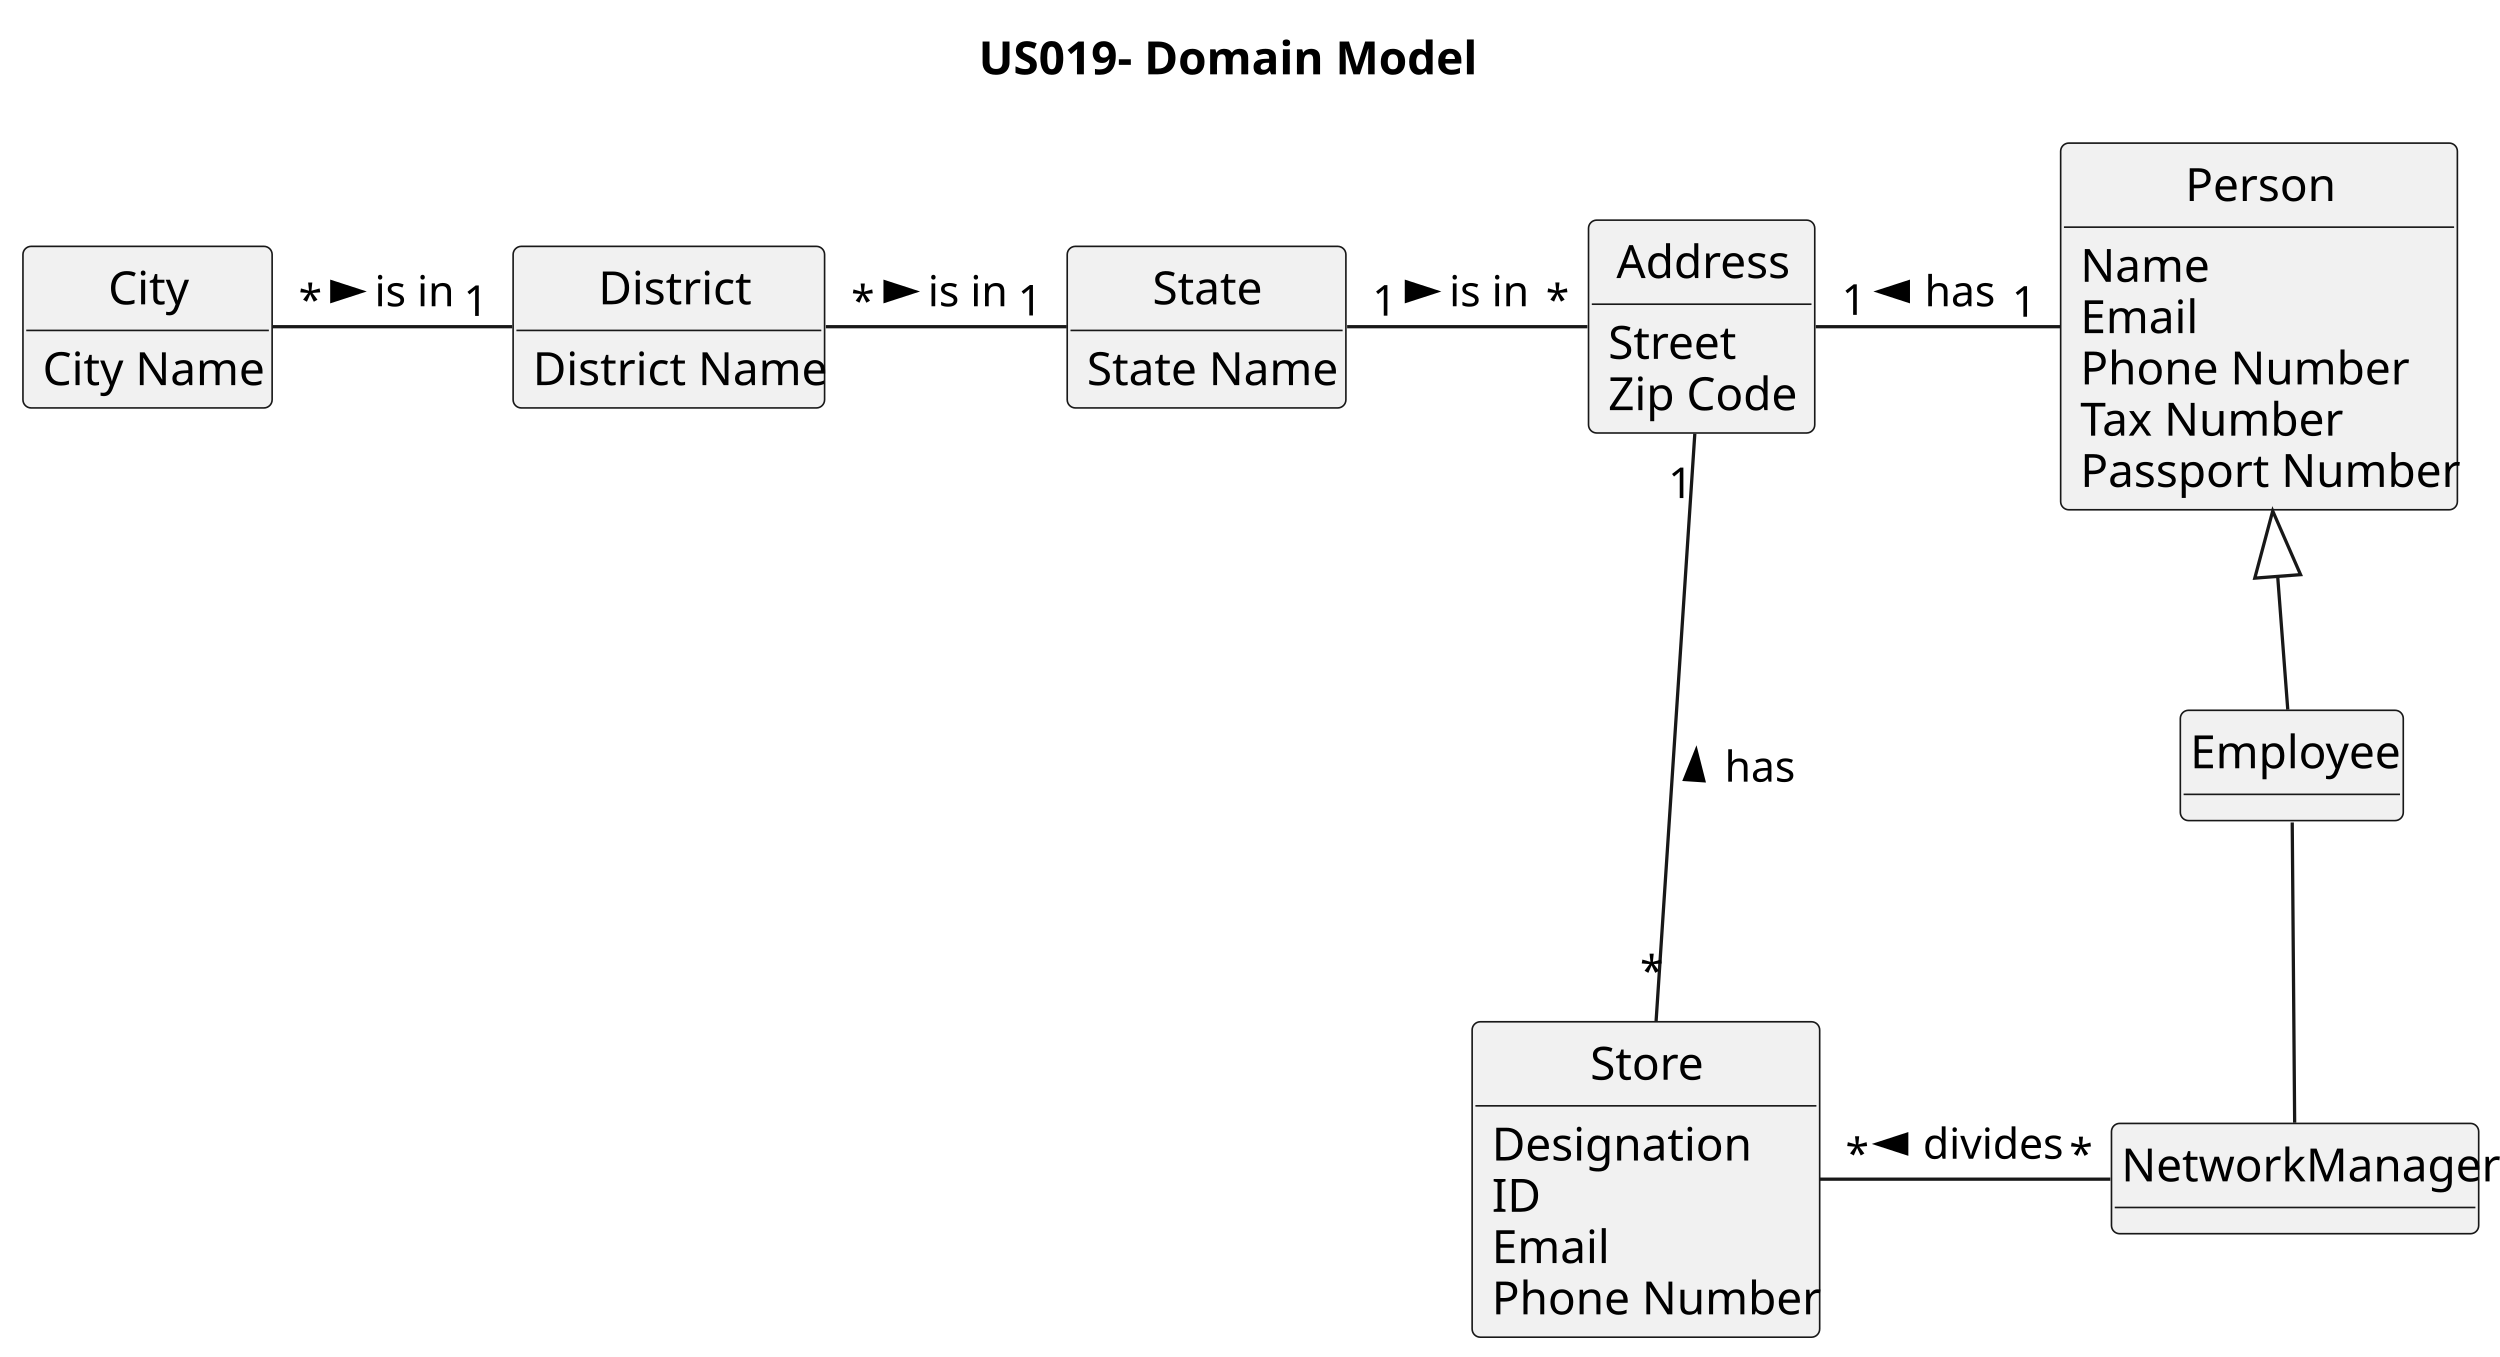
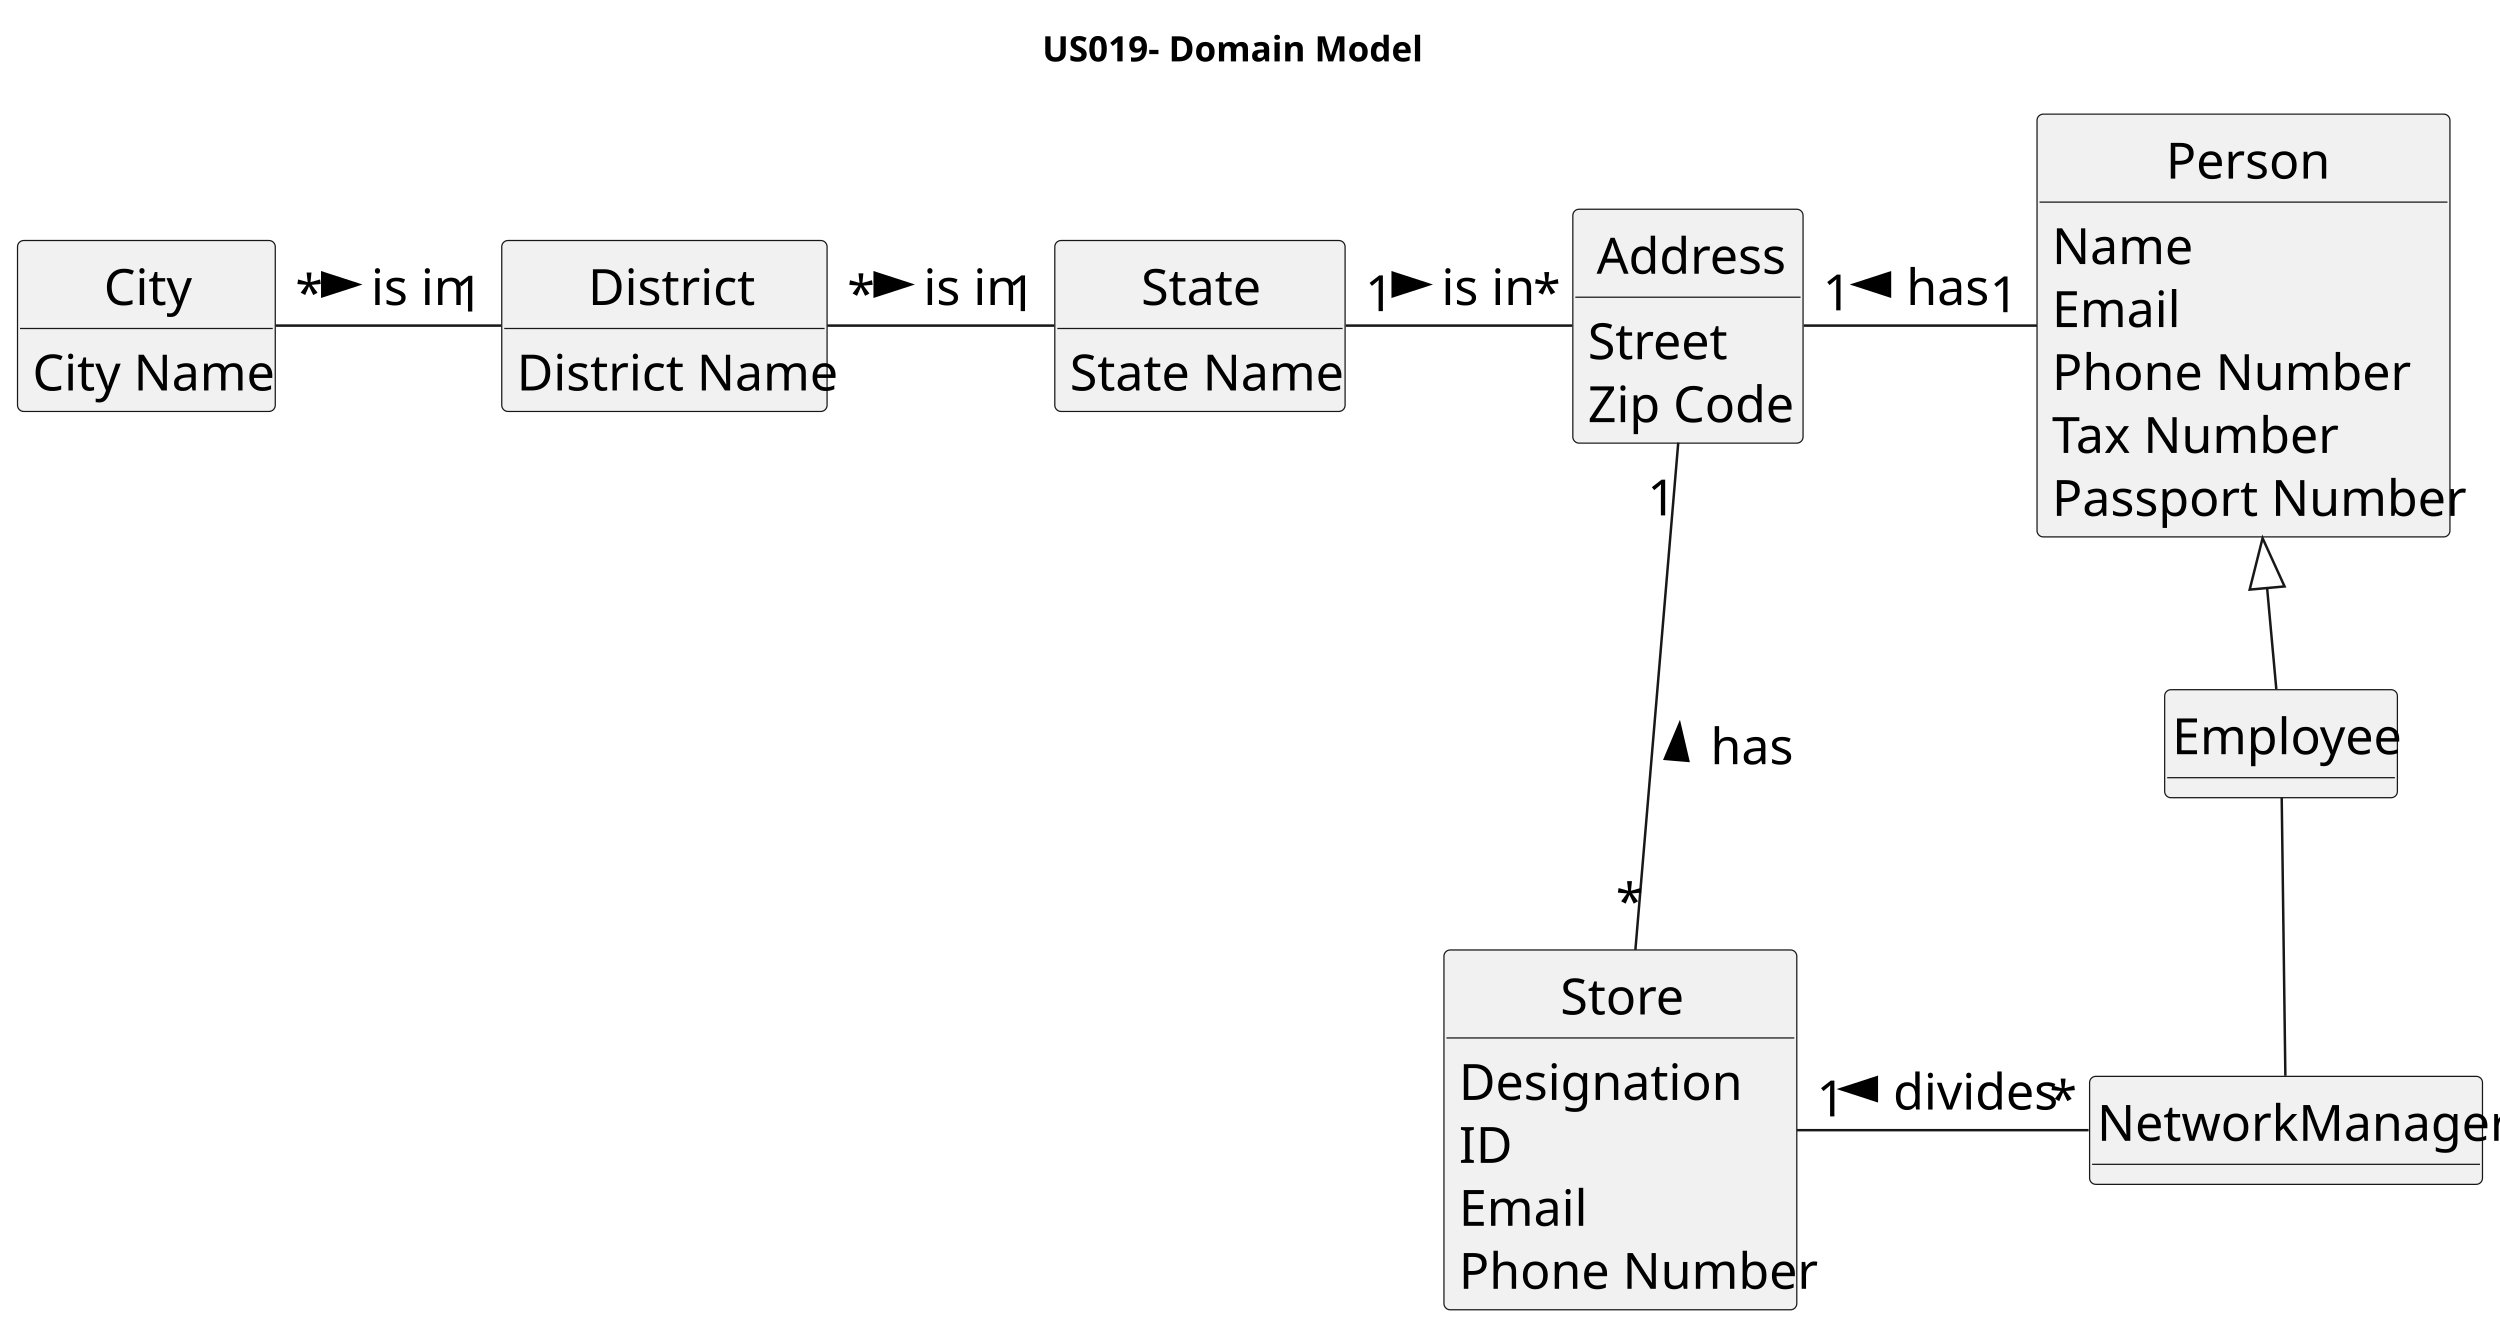
- <svg xmlns="http://www.w3.org/2000/svg" contentStyleType="text/css" height="331.2px" preserveAspectRatio="none" style="width:610px;height:331px;background:#FFFFFF;" version="1.1" viewBox="0 0 610 331" width="610.4px" zoomAndPan="magnify">
+ <svg xmlns="http://www.w3.org/2000/svg" contentStyleType="text/css" height="530px" preserveAspectRatio="none" style="width:999px;height:530px;background:#FFFFFF;" version="1.1" viewBox="0 0 999 530" width="999px" zoomAndPan="magnify">
  <defs />
  <g>
-     <text fill="#000000" font-family="sans-serif" font-size="11.2" font-weight="bold" lengthAdjust="spacing" textLength="121.6" x="238.8" y="18.139">US019- Domain Model</text>
+     <text fill="#000000" font-family="sans-serif" font-size="14" font-weight="bold" lengthAdjust="spacing" textLength="152" x="416.5" y="24.533">US019- Domain Model</text>
    <g id="elem_Address">
-       <rect codeLine="15" fill="#F1F1F1" height="51.938" id="Address" rx="2" ry="2" style="stroke:#181818;stroke-width:0.4;" width="55.2" x="387.6" y="53.712" />
-       <text fill="#000000" font-family="sans-serif" font-size="11.2" lengthAdjust="spacing" textLength="41.6" x="394.4" y="67.852">Address</text>
-       <line style="stroke:#181818;stroke-width:0.4;" x1="388.4" x2="442" y1="74.225" y2="74.225" />
-       <text fill="#000000" font-family="sans-serif" font-size="11.2" lengthAdjust="spacing" textLength="30.4" x="392.4" y="87.564">Street</text>
-       <text fill="#000000" font-family="sans-serif" font-size="11.2" lengthAdjust="spacing" textLength="45.6" x="392.4" y="100.077">Zip Code</text>
+       <rect codeLine="15" fill="#F1F1F1" height="93.469" id="Address" rx="2.5" ry="2.5" style="stroke:#181818;stroke-width:0.5;" width="92" x="628.5" y="83.609" />
+       <text fill="#000000" font-family="sans-serif" font-size="20" lengthAdjust="spacing" textLength="73" x="638" y="109.371">Address</text>
+       <line style="stroke:#181818;stroke-width:0.5;" x1="629.5" x2="719.5" y1="118.766" y2="118.766" />
+       <text fill="#000000" font-family="sans-serif" font-size="20" lengthAdjust="spacing" textLength="54" x="634.5" y="143.527">Street</text>
+       <text fill="#000000" font-family="sans-serif" font-size="20" lengthAdjust="spacing" textLength="80" x="634.5" y="168.684">Zip Code</text>
    </g>
    <g id="elem_City">
-       <rect codeLine="20" fill="#F1F1F1" height="39.425" id="City" rx="2" ry="2" style="stroke:#181818;stroke-width:0.4;" width="60.8" x="5.6" y="60.112" />
-       <text fill="#000000" font-family="sans-serif" font-size="11.2" lengthAdjust="spacing" textLength="19.2" x="26.4" y="74.252">City</text>
-       <line style="stroke:#181818;stroke-width:0.4;" x1="6.4" x2="65.6" y1="80.625" y2="80.625" />
-       <text fill="#000000" font-family="sans-serif" font-size="11.2" lengthAdjust="spacing" textLength="51.2" x="10.4" y="93.964">City Name</text>
+       <rect codeLine="20" fill="#F1F1F1" height="68.312" id="City" rx="2.5" ry="2.5" style="stroke:#181818;stroke-width:0.5;" width="103" x="7" y="96.109" />
+       <text fill="#000000" font-family="sans-serif" font-size="20" lengthAdjust="spacing" textLength="34" x="41.5" y="121.871">City</text>
+       <line style="stroke:#181818;stroke-width:0.5;" x1="8" x2="109" y1="131.266" y2="131.266" />
+       <text fill="#000000" font-family="sans-serif" font-size="20" lengthAdjust="spacing" textLength="91" x="13" y="156.027">City Name</text>
    </g>
    <g id="elem_District">
-       <rect codeLine="25" fill="#F1F1F1" height="39.425" id="District" rx="2" ry="2" style="stroke:#181818;stroke-width:0.4;" width="76" x="125.2" y="60.112" />
-       <text fill="#000000" font-family="sans-serif" font-size="11.2" lengthAdjust="spacing" textLength="34.4" x="146" y="74.252">District</text>
-       <line style="stroke:#181818;stroke-width:0.4;" x1="126" x2="200.4" y1="80.625" y2="80.625" />
-       <text fill="#000000" font-family="sans-serif" font-size="11.2" lengthAdjust="spacing" textLength="66.4" x="130" y="93.964">District Name</text>
+       <rect codeLine="25" fill="#F1F1F1" height="68.312" id="District" rx="2.5" ry="2.5" style="stroke:#181818;stroke-width:0.5;" width="130" x="200.5" y="96.109" />
+       <text fill="#000000" font-family="sans-serif" font-size="20" lengthAdjust="spacing" textLength="61" x="235" y="121.871">District</text>
+       <line style="stroke:#181818;stroke-width:0.5;" x1="201.5" x2="329.5" y1="131.266" y2="131.266" />
+       <text fill="#000000" font-family="sans-serif" font-size="20" lengthAdjust="spacing" textLength="118" x="206.5" y="156.027">District Name</text>
    </g>
    <g id="elem_State">
-       <rect codeLine="29" fill="#F1F1F1" height="39.425" id="State" rx="2" ry="2" style="stroke:#181818;stroke-width:0.4;" width="68" x="260.4" y="60.112" />
-       <text fill="#000000" font-family="sans-serif" font-size="11.2" lengthAdjust="spacing" textLength="26.4" x="281.2" y="74.252">State</text>
-       <line style="stroke:#181818;stroke-width:0.4;" x1="261.2" x2="327.6" y1="80.625" y2="80.625" />
-       <text fill="#000000" font-family="sans-serif" font-size="11.2" lengthAdjust="spacing" textLength="58.4" x="265.2" y="93.964">State Name</text>
+       <rect codeLine="29" fill="#F1F1F1" height="68.312" id="State" rx="2.5" ry="2.5" style="stroke:#181818;stroke-width:0.5;" width="116" x="421.5" y="96.109" />
+       <text fill="#000000" font-family="sans-serif" font-size="20" lengthAdjust="spacing" textLength="47" x="456" y="121.871">State</text>
+       <line style="stroke:#181818;stroke-width:0.5;" x1="422.5" x2="536.5" y1="131.266" y2="131.266" />
+       <text fill="#000000" font-family="sans-serif" font-size="20" lengthAdjust="spacing" textLength="104" x="427.5" y="156.027">State Name</text>
    </g>
    <g id="elem_Employee">
-       <rect codeLine="34" fill="#F1F1F1" height="26.913" id="Employee" rx="2" ry="2" style="stroke:#181818;stroke-width:0.4;" width="54.4" x="532" y="173.312" />
-       <text fill="#000000" font-family="sans-serif" font-size="11.2" lengthAdjust="spacing" textLength="49.6" x="534.4" y="187.452">Employee</text>
-       <line style="stroke:#181818;stroke-width:0.4;" x1="532.8" x2="585.6" y1="193.825" y2="193.825" />
+       <rect codeLine="34" fill="#F1F1F1" height="43.156" id="Employee" rx="2.5" ry="2.5" style="stroke:#181818;stroke-width:0.5;" width="93" x="865" y="275.609" />
+       <text fill="#000000" font-family="sans-serif" font-size="20" lengthAdjust="spacing" textLength="87" x="868" y="301.371">Employee</text>
+       <line style="stroke:#181818;stroke-width:0.5;" x1="866" x2="957" y1="310.766" y2="310.766" />
    </g>
    <g id="elem_Person">
-       <rect codeLine="37" fill="#F1F1F1" height="89.475" id="Person" rx="2" ry="2" style="stroke:#181818;stroke-width:0.4;" width="96.8" x="502.8" y="34.913" />
-       <text fill="#000000" font-family="sans-serif" font-size="11.2" lengthAdjust="spacing" textLength="36" x="533.2" y="49.052">Person</text>
-       <line style="stroke:#181818;stroke-width:0.4;" x1="503.6" x2="598.8" y1="55.425" y2="55.425" />
-       <text fill="#000000" font-family="sans-serif" font-size="11.2" lengthAdjust="spacing" textLength="28.8" x="507.6" y="68.764">Name</text>
-       <text fill="#000000" font-family="sans-serif" font-size="11.2" lengthAdjust="spacing" textLength="27.2" x="507.6" y="81.277">Email</text>
-       <text fill="#000000" font-family="sans-serif" font-size="11.2" lengthAdjust="spacing" textLength="75.2" x="507.6" y="93.789">Phone Number</text>
-       <text fill="#000000" font-family="sans-serif" font-size="11.2" lengthAdjust="spacing" textLength="60.8" x="507.6" y="106.302">Tax Number</text>
-       <text fill="#000000" font-family="sans-serif" font-size="11.2" lengthAdjust="spacing" textLength="87.2" x="507.6" y="118.814">Passport Number</text>
+       <rect codeLine="37" fill="#F1F1F1" height="168.938" id="Person" rx="2.5" ry="2.5" style="stroke:#181818;stroke-width:0.5;" width="165" x="814" y="45.609" />
+       <text fill="#000000" font-family="sans-serif" font-size="20" lengthAdjust="spacing" textLength="62" x="865.5" y="71.371">Person</text>
+       <line style="stroke:#181818;stroke-width:0.5;" x1="815" x2="978" y1="80.766" y2="80.766" />
+       <text fill="#000000" font-family="sans-serif" font-size="20" lengthAdjust="spacing" textLength="51" x="820" y="105.527">Name</text>
+       <text fill="#000000" font-family="sans-serif" font-size="20" lengthAdjust="spacing" textLength="48" x="820" y="130.684">Email</text>
+       <text fill="#000000" font-family="sans-serif" font-size="20" lengthAdjust="spacing" textLength="129" x="820" y="155.84">Phone Number</text>
+       <text fill="#000000" font-family="sans-serif" font-size="20" lengthAdjust="spacing" textLength="106" x="820" y="180.996">Tax Number</text>
+       <text fill="#000000" font-family="sans-serif" font-size="20" lengthAdjust="spacing" textLength="153" x="820" y="206.152">Passport Number</text>
    </g>
    <g id="elem_NetworkManager">
-       <rect codeLine="45" fill="#F1F1F1" height="26.913" id="NetworkManager" rx="2" ry="2" style="stroke:#181818;stroke-width:0.4;" width="89.6" x="515.2" y="274.113" />
-       <text fill="#000000" font-family="sans-serif" font-size="11.2" lengthAdjust="spacing" textLength="84.8" x="517.6" y="288.252">NetworkManager</text>
-       <line style="stroke:#181818;stroke-width:0.4;" x1="516" x2="604" y1="294.625" y2="294.625" />
+       <rect codeLine="45" fill="#F1F1F1" height="43.156" id="NetworkManager" rx="2.5" ry="2.5" style="stroke:#181818;stroke-width:0.5;" width="157" x="835" y="430.109" />
+       <text fill="#000000" font-family="sans-serif" font-size="20" lengthAdjust="spacing" textLength="151" x="838" y="455.871">NetworkManager</text>
+       <line style="stroke:#181818;stroke-width:0.5;" x1="836" x2="991" y1="465.266" y2="465.266" />
    </g>
    <g id="elem_Store">
-       <rect codeLine="48" fill="#F1F1F1" height="76.963" id="Store" rx="2" ry="2" style="stroke:#181818;stroke-width:0.4;" width="84.8" x="359.2" y="249.312" />
-       <text fill="#000000" font-family="sans-serif" font-size="11.2" lengthAdjust="spacing" textLength="27.2" x="388" y="263.452">Store</text>
-       <line style="stroke:#181818;stroke-width:0.4;" x1="360" x2="443.2" y1="269.825" y2="269.825" />
-       <text fill="#000000" font-family="sans-serif" font-size="11.2" lengthAdjust="spacing" textLength="60" x="364" y="283.164">Designation</text>
-       <text fill="#000000" font-family="sans-serif" font-size="11.2" lengthAdjust="spacing" textLength="10.4" x="364" y="295.677">ID</text>
-       <text fill="#000000" font-family="sans-serif" font-size="11.2" lengthAdjust="spacing" textLength="27.2" x="364" y="308.189">Email</text>
-       <text fill="#000000" font-family="sans-serif" font-size="11.2" lengthAdjust="spacing" textLength="75.2" x="364" y="320.702">Phone Number</text>
+       <rect codeLine="48" fill="#F1F1F1" height="143.781" id="Store" rx="2.5" ry="2.5" style="stroke:#181818;stroke-width:0.5;" width="141" x="577" y="379.609" />
+       <text fill="#000000" font-family="sans-serif" font-size="20" lengthAdjust="spacing" textLength="48" x="623.5" y="405.371">Store</text>
+       <line style="stroke:#181818;stroke-width:0.5;" x1="578" x2="717" y1="414.766" y2="414.766" />
+       <text fill="#000000" font-family="sans-serif" font-size="20" lengthAdjust="spacing" textLength="102" x="583" y="439.527">Designation</text>
+       <text fill="#000000" font-family="sans-serif" font-size="20" lengthAdjust="spacing" textLength="20" x="583" y="464.684">ID</text>
+       <text fill="#000000" font-family="sans-serif" font-size="20" lengthAdjust="spacing" textLength="48" x="583" y="489.84">Email</text>
+       <text fill="#000000" font-family="sans-serif" font-size="20" lengthAdjust="spacing" textLength="129" x="583" y="514.996">Phone Number</text>
    </g>
    <g id="link_Person_Employee">
-       <path codeLine="56" d="M555.768,140.833 C556.696,153.056 557.576,164.72 558.216,173.153 " fill="none" id="Person-backto-Employee" style="stroke:#181818;stroke-width:0.8;" />
-       <polygon fill="none" points="550.168,141.065,554.544,124.689,561.336,140.216,550.168,141.065" style="stroke:#181818;stroke-width:0.8;" />
+       <path codeLine="56" d="M905.95,235.099 C907.34,250.309 908.62,264.479 909.61,275.329 " fill="none" id="Person-backto-Employee" style="stroke:#181818;stroke-width:1.0;" />
+       <polygon fill="none" points="898.97,235.609,904.13,215.059,912.91,234.339,898.97,235.609" style="stroke:#181818;stroke-width:1.0;" />
    </g>
    <g id="link_Employee_NetworkManager">
-       <path codeLine="57" d="M559.304,200.68 C559.456,219.696 559.744,254.929 559.896,273.945 " fill="none" id="Employee-NetworkManager" style="stroke:#181818;stroke-width:0.8;" />
+       <path codeLine="57" d="M911.77,318.679 C912.15,347.779 912.85,400.689 913.23,429.879 " fill="none" id="Employee-NetworkManager" style="stroke:#181818;stroke-width:1.0;" />
    </g>
    <g id="link_Address_Person">
-       <path codeLine="59" d="M443.048,79.713 C460.224,79.713 482.72,79.713 502.752,79.713 " fill="none" id="Address-Person" style="stroke:#181818;stroke-width:0.8;" />
-       <polygon fill="#000000" points="458.4,71.122,465.636,73.473,465.636,68.771,458.4,71.122" style="stroke:#000000;stroke-width:0.8;" />
-       <text fill="#000000" font-family="sans-serif" font-size="10.4" lengthAdjust="spacing" textLength="16.8" x="469.6" y="74.727">has</text>
-       <text fill="#000000" font-family="sans-serif" font-size="10.4" lengthAdjust="spacing" textLength="5.6" x="449.369" y="76.822">1</text>
-       <text fill="#000000" font-family="sans-serif" font-size="10.4" lengthAdjust="spacing" textLength="5.6" x="490.906" y="77.278">1</text>
+       <path codeLine="59" d="M720.77,130.109 C747.71,130.109 782.47,130.109 813.95,130.109 " fill="none" id="Address-Person" style="stroke:#181818;stroke-width:1.0;" />
+       <polygon fill="#000000" points="740.75,113.688,755.222,118.39,755.222,108.985,740.75,113.688" style="stroke:#000000;stroke-width:1.0;" />
+       <text fill="#000000" font-family="sans-serif" font-size="20" lengthAdjust="spacing" textLength="31" x="761.75" y="121.871">has</text>
+       <text fill="#000000" font-family="sans-serif" font-size="20" lengthAdjust="spacing" textLength="11" x="728.374" y="124.012">1</text>
+       <text fill="#000000" font-family="sans-serif" font-size="20" lengthAdjust="spacing" textLength="11" x="795.108" y="124.768">1</text>
    </g>
    <g id="link_District_State">
-       <path codeLine="60" d="M201.504,79.713 C220.104,79.713 242.28,79.713 260.296,79.713 " fill="none" id="District-State" style="stroke:#181818;stroke-width:0.8;" />
-       <polygon fill="#000000" points="223.2,71.122,215.964,68.771,215.964,73.473,223.2,71.122" style="stroke:#000000;stroke-width:0.8;" />
-       <text fill="#000000" font-family="sans-serif" font-size="10.4" lengthAdjust="spacing" textLength="19.2" x="226.4" y="74.727">is in</text>
-       <text fill="#000000" font-family="sans-serif" font-size="10.4" lengthAdjust="spacing" textLength="4" x="207.676" y="77.085">*</text>
-       <text fill="#000000" font-family="sans-serif" font-size="10.4" lengthAdjust="spacing" textLength="5.6" x="248.353" y="76.981">1</text>
+       <path codeLine="60" d="M330.58,130.109 C359.48,130.109 393.22,130.109 421.27,130.109 " fill="none" id="District-State" style="stroke:#181818;stroke-width:1.0;" />
+       <polygon fill="#000000" points="364,113.688,349.528,108.985,349.528,118.39,364,113.688" style="stroke:#000000;stroke-width:1.0;" />
+       <text fill="#000000" font-family="sans-serif" font-size="20" lengthAdjust="spacing" textLength="34" x="369" y="121.871">is in</text>
+       <text fill="#000000" font-family="sans-serif" font-size="20" lengthAdjust="spacing" textLength="8" x="338.567" y="124.417">*</text>
+       <text fill="#000000" font-family="sans-serif" font-size="20" lengthAdjust="spacing" textLength="11" x="402.503" y="124.338">1</text>
    </g>
    <g id="link_City_District">
-       <path codeLine="61" d="M66.464,79.713 C84.032,79.713 106.28,79.713 125.008,79.713 " fill="none" id="City-District" style="stroke:#181818;stroke-width:0.8;" />
-       <polygon fill="#000000" points="88.2,71.122,80.964,68.771,80.964,73.473,88.2,71.122" style="stroke:#000000;stroke-width:0.8;" />
-       <text fill="#000000" font-family="sans-serif" font-size="10.4" lengthAdjust="spacing" textLength="19.2" x="91.4" y="74.727">is in</text>
-       <text fill="#000000" font-family="sans-serif" font-size="10.4" lengthAdjust="spacing" textLength="4" x="72.855" y="76.844">*</text>
-       <text fill="#000000" font-family="sans-serif" font-size="10.4" lengthAdjust="spacing" textLength="5.6" x="113.131" y="77.085">1</text>
+       <path codeLine="61" d="M110.2,130.109 C137.5,130.109 171.29,130.109 200.36,130.109 " fill="none" id="City-District" style="stroke:#181818;stroke-width:1.0;" />
+       <polygon fill="#000000" points="143.25,113.688,128.778,108.985,128.778,118.39,143.25,113.688" style="stroke:#000000;stroke-width:1.0;" />
+       <text fill="#000000" font-family="sans-serif" font-size="20" lengthAdjust="spacing" textLength="34" x="148.25" y="121.871">is in</text>
+       <text fill="#000000" font-family="sans-serif" font-size="20" lengthAdjust="spacing" textLength="8" x="118.033" y="124.102">*</text>
+       <text fill="#000000" font-family="sans-serif" font-size="20" lengthAdjust="spacing" textLength="11" x="181.634" y="124.495">1</text>
    </g>
    <g id="link_State_Address">
-       <path codeLine="62" d="M328.696,79.713 C347.248,79.713 369.872,79.713 387.328,79.713 " fill="none" id="State-Address" style="stroke:#181818;stroke-width:0.8;" />
-       <polygon fill="#000000" points="350.4,71.122,343.164,68.771,343.164,73.473,350.4,71.122" style="stroke:#000000;stroke-width:0.8;" />
-       <text fill="#000000" font-family="sans-serif" font-size="10.4" lengthAdjust="spacing" textLength="19.2" x="353.6" y="74.727">is in</text>
-       <text fill="#000000" font-family="sans-serif" font-size="10.4" lengthAdjust="spacing" textLength="5.6" x="334.84" y="77.016">1</text>
-       <text fill="#000000" font-family="sans-serif" font-size="10.4" lengthAdjust="spacing" textLength="4" x="377.167" y="76.822">*</text>
+       <path codeLine="62" d="M537.74,130.109 C566.7,130.109 601.2,130.109 628.3,130.109 " fill="none" id="State-Address" style="stroke:#181818;stroke-width:1.0;" />
+       <polygon fill="#000000" points="571,113.688,556.528,108.985,556.528,118.39,571,113.688" style="stroke:#000000;stroke-width:1.0;" />
+       <text fill="#000000" font-family="sans-serif" font-size="20" lengthAdjust="spacing" textLength="34" x="576" y="121.871">is in</text>
+       <text fill="#000000" font-family="sans-serif" font-size="20" lengthAdjust="spacing" textLength="11" x="545.508" y="124.338">1</text>
+       <text fill="#000000" font-family="sans-serif" font-size="20" lengthAdjust="spacing" textLength="8" x="612.613" y="123.933">*</text>
    </g>
    <g id="link_Address_Store">
-       <path codeLine="64" d="M413.536,105.825 C411.168,141.665 406.832,207.488 404.088,249.129 " fill="none" id="Address-Store" style="stroke:#181818;stroke-width:0.8;" />
-       <polygon fill="#000000" points="413.863,183.131,411.041,190.196,415.733,190.506,413.863,183.131" style="stroke:#000000;stroke-width:0.8;" />
-       <text fill="#000000" font-family="sans-serif" font-size="10.4" lengthAdjust="spacing" textLength="16.8" x="420.8" y="190.727">has</text>
-       <text fill="#000000" font-family="sans-serif" font-size="10.4" lengthAdjust="spacing" textLength="5.6" x="407.057" y="121.53">1</text>
-       <text fill="#000000" font-family="sans-serif" font-size="10.4" lengthAdjust="spacing" textLength="4" x="400.163" y="240.597">*</text>
+       <path codeLine="64" d="M670.63,176.889 C666.16,229.859 658.73,317.719 653.5,379.579 " fill="none" id="Address-Store" style="stroke:#181818;stroke-width:1.0;" />
+       <polygon fill="#000000" points="671.174,289.216,665.269,303.241,674.64,304.033,671.174,289.216" style="stroke:#000000;stroke-width:1.0;" />
+       <text fill="#000000" font-family="sans-serif" font-size="20" lengthAdjust="spacing" textLength="31" x="683.5" y="305.371">has</text>
+       <text fill="#000000" font-family="sans-serif" font-size="20" lengthAdjust="spacing" textLength="11" x="658.312" y="205.965">1</text>
+       <text fill="#000000" font-family="sans-serif" font-size="20" lengthAdjust="spacing" textLength="8" x="645.691" y="367.302">*</text>
    </g>
    <g id="link_Store_NetworkManager">
-       <path codeLine="66" d="M444.048,287.712 C465.952,287.712 492.672,287.712 514.936,287.712 " fill="none" id="Store-NetworkManager" style="stroke:#181818;stroke-width:0.8;" />
-       <polygon fill="#000000" points="458,279.122,465.236,281.473,465.236,276.771,458,279.122" style="stroke:#000000;stroke-width:0.8;" />
-       <text fill="#000000" font-family="sans-serif" font-size="10.4" lengthAdjust="spacing" textLength="31.2" x="469.2" y="282.727">divides</text>
-       <text fill="#000000" font-family="sans-serif" font-size="10.4" lengthAdjust="spacing" textLength="4" x="450.298" y="285.158">*</text>
-       <text fill="#000000" font-family="sans-serif" font-size="10.4" lengthAdjust="spacing" textLength="4" x="504.906" y="285.255">*</text>
+       <path codeLine="66" d="M718.08,451.609 C753.95,451.609 797.64,451.609 834.61,451.609 " fill="none" id="Store-NetworkManager" style="stroke:#181818;stroke-width:1.0;" />
+       <polygon fill="#000000" points="735.5,435.188,749.972,439.89,749.972,430.485,735.5,435.188" style="stroke:#000000;stroke-width:1.0;" />
+       <text fill="#000000" font-family="sans-serif" font-size="20" lengthAdjust="spacing" textLength="60" x="756.5" y="443.371">divides</text>
+       <text fill="#000000" font-family="sans-serif" font-size="20" lengthAdjust="spacing" textLength="11" x="725.926" y="446.101">1</text>
+       <text fill="#000000" font-family="sans-serif" font-size="20" lengthAdjust="spacing" textLength="8" x="818.969" y="446.219">*</text>
    </g>
  </g>
</svg>
